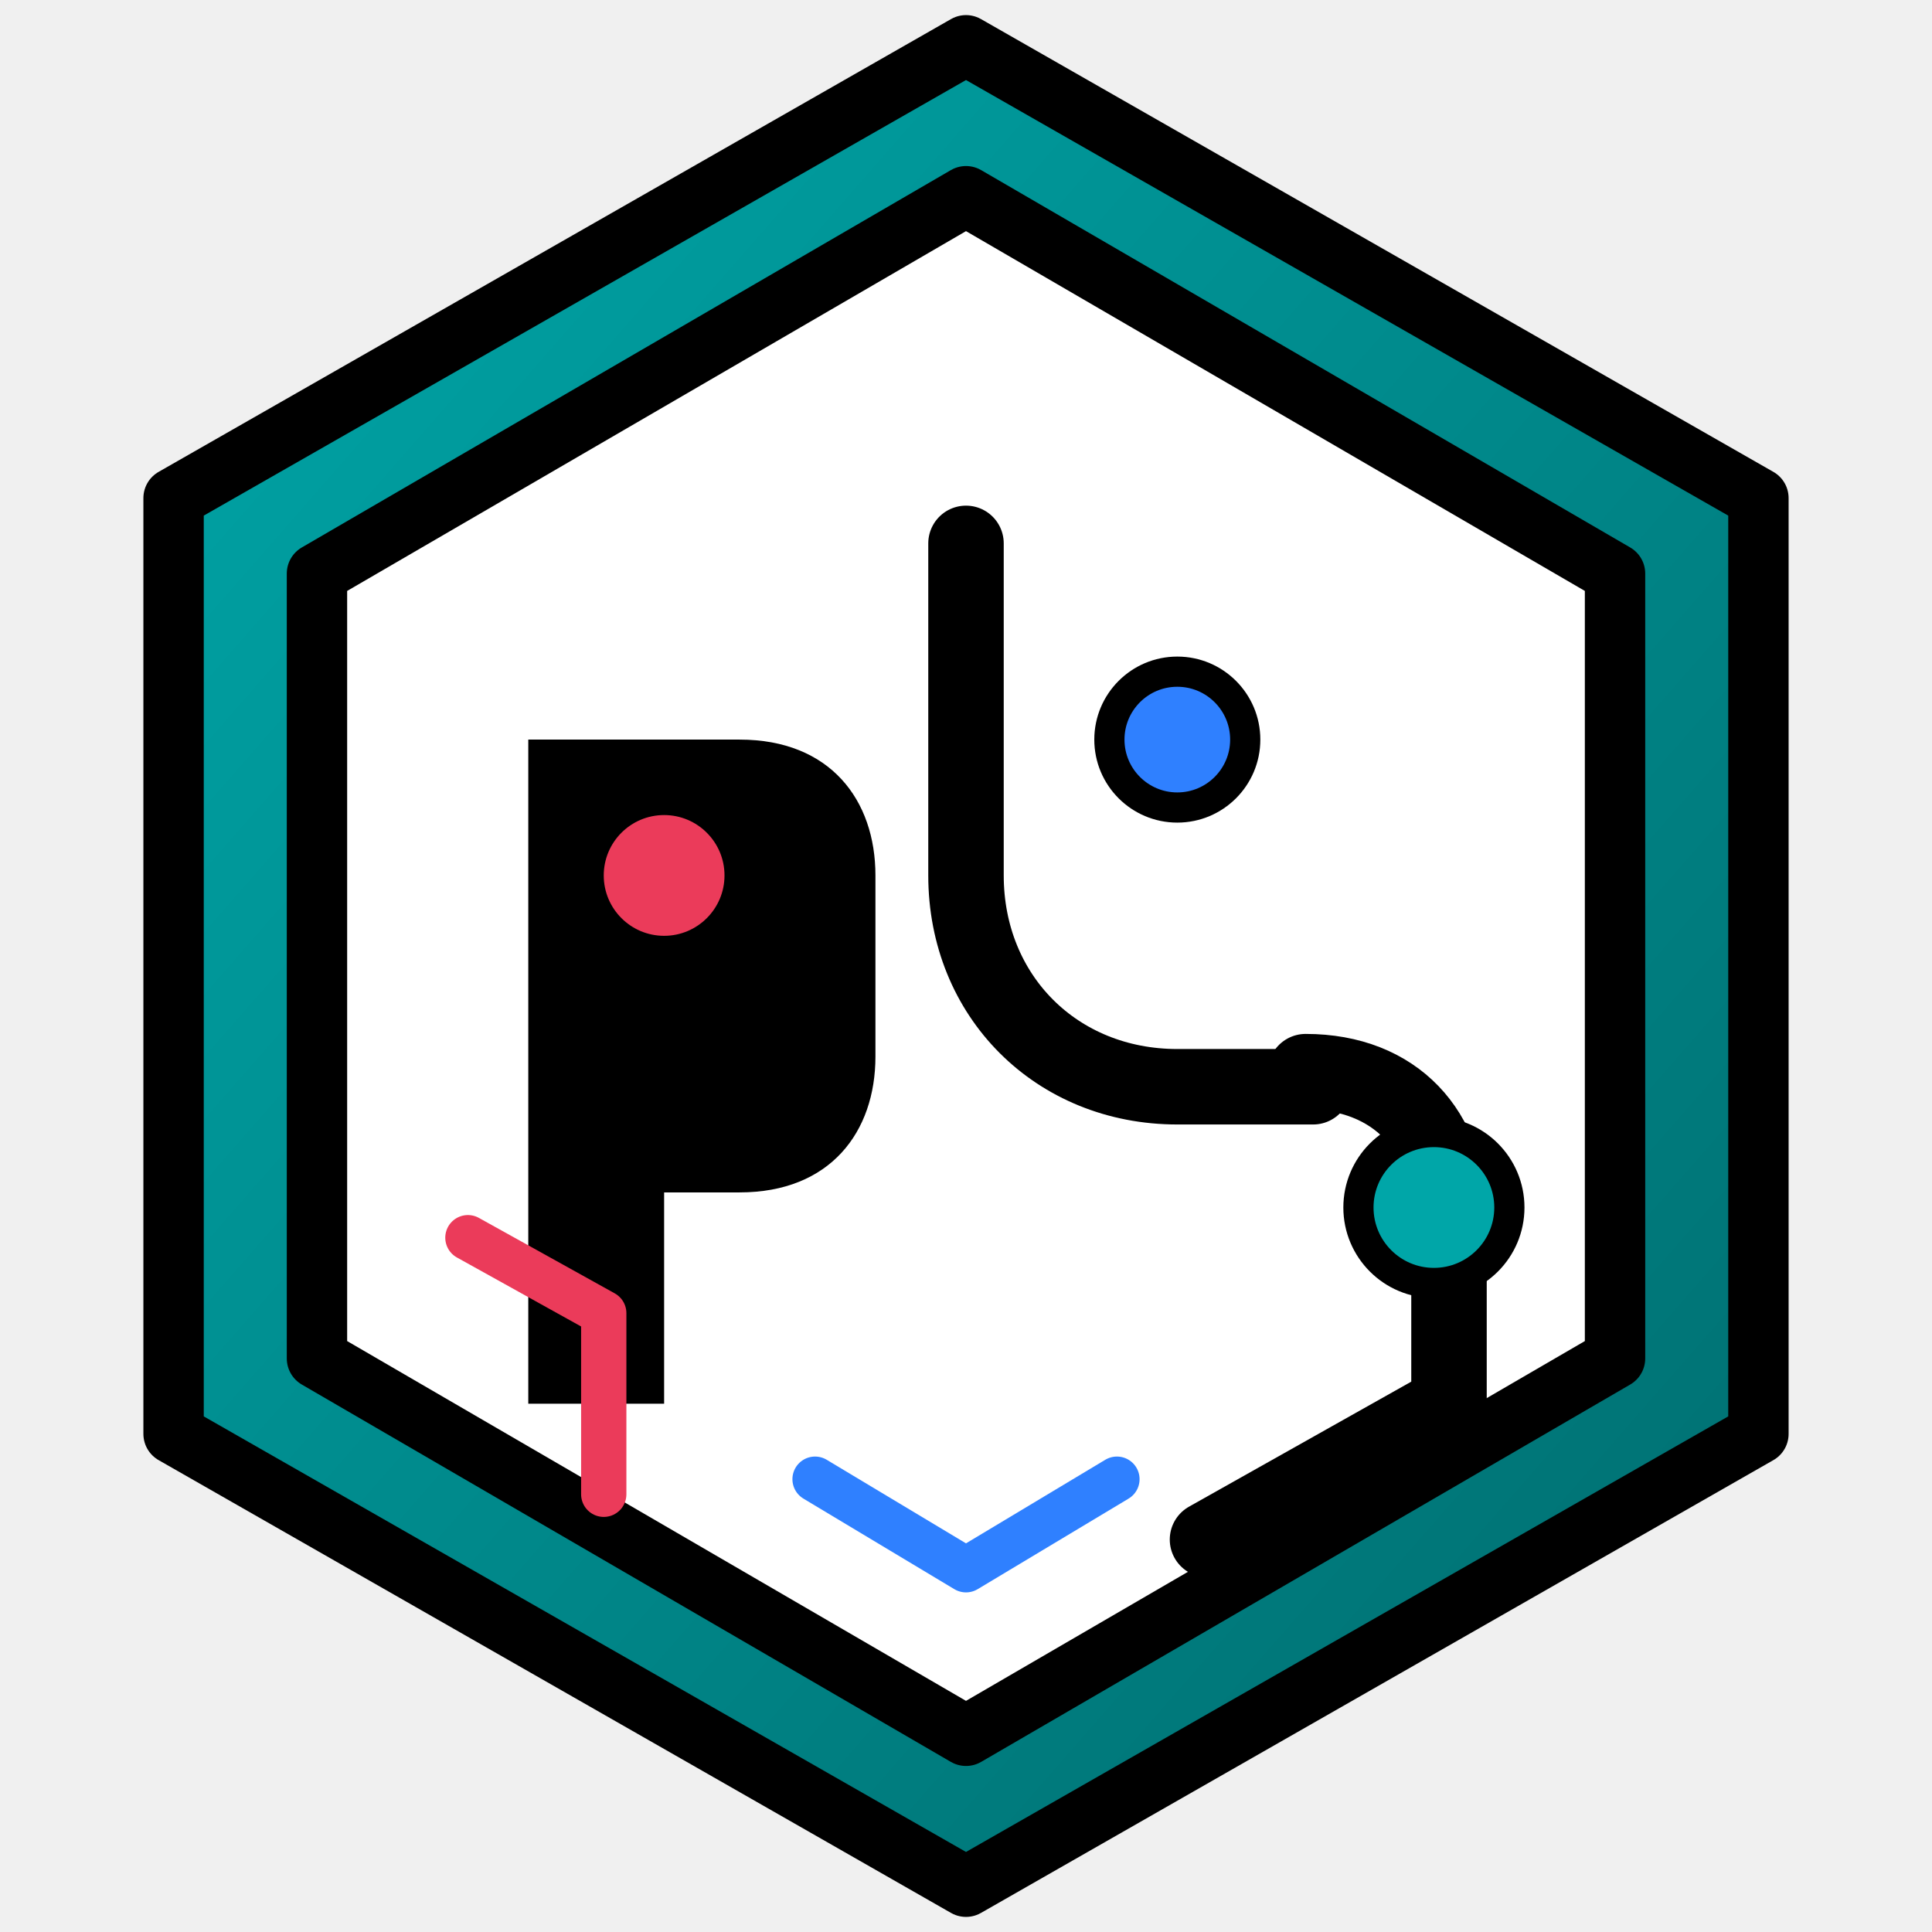
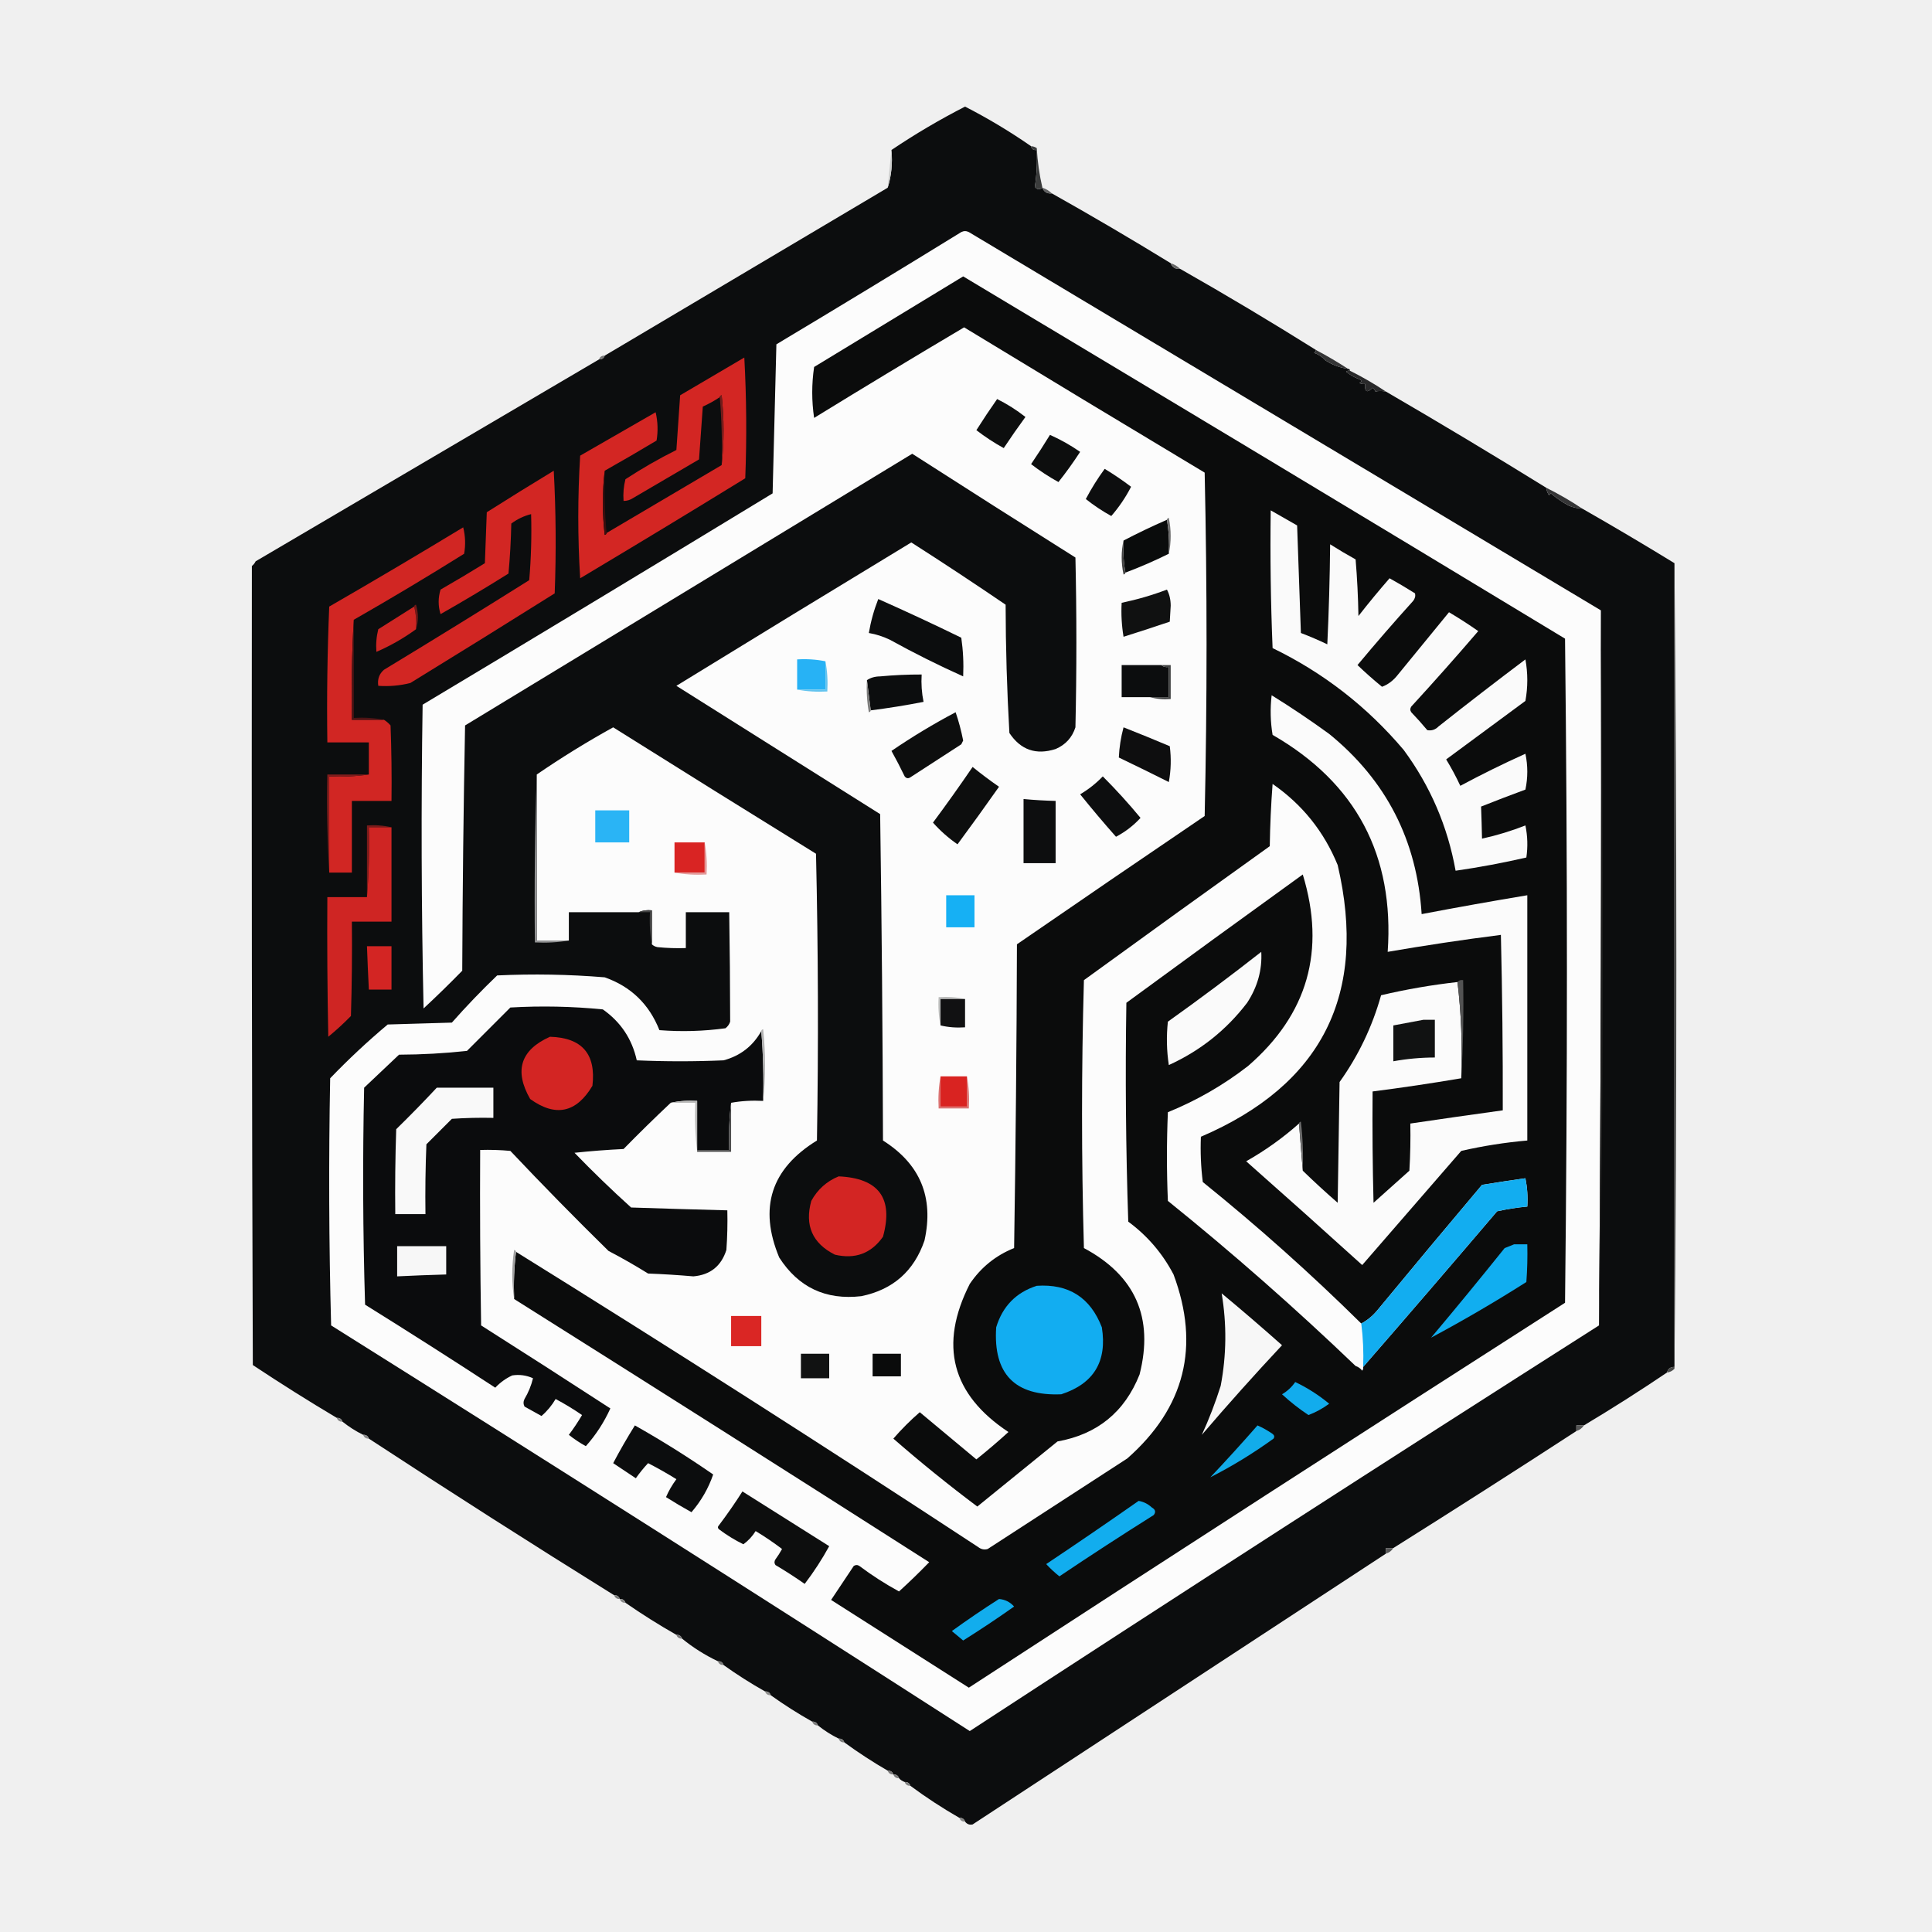
- <svg xmlns="http://www.w3.org/2000/svg" viewBox="0 0 256 256" role="img" aria-labelledby="title desc">
-   <defs>
-     <linearGradient id="bg" x1="0%" x2="100%" y1="0%" y2="100%">
-       <stop offset="0%" stop-color="#00a6a8" />
-       <stop offset="100%" stop-color="#006c6e" />
-     </linearGradient>
-   </defs>
-   <polygon points="128 6 233 66 233 190 128 250 23 190 23 66" fill="url(#bg)" stroke="#000" stroke-width="8" stroke-linejoin="round" />
-   <polygon points="128 26 214 76 214 180 128 230 42 180 42 76" fill="#fff" stroke="#000" stroke-width="8" stroke-linejoin="round" />
-   <path d="M70 98h28c12 0 18 8 18 18v24c0 10-6 18-18 18H88v28H70z" fill="#000" />
-   <circle cx="88" cy="116" r="10" fill="#eb3b5a" stroke="#000" stroke-width="4" />
-   <path d="M128 72v44c0 16 12 28 28 28h18" fill="none" stroke="#000" stroke-width="10" stroke-linecap="round" stroke-linejoin="round" />
-   <circle cx="156" cy="98" r="9" fill="#2f80ff" stroke="#000" stroke-width="4" />
-   <path d="M173 142c12 0 19 8 19 19v25l-32 18" fill="none" stroke="#000" stroke-width="10" stroke-linecap="round" stroke-linejoin="round" />
-   <circle cx="190" cy="160" r="10" fill="#00a6a8" stroke="#000" stroke-width="4" />
-   <path d="M62 164l18 10v24" fill="none" stroke="#eb3b5a" stroke-width="6" stroke-linecap="round" stroke-linejoin="round" />
-   <path d="M108 196l20 12 20-12" fill="none" stroke="#2f80ff" stroke-width="6" stroke-linecap="round" stroke-linejoin="round" />
+ <svg xmlns="http://www.w3.org/2000/svg" version="1.1" width="1024px" height="1024px" style="shape-rendering:geometricPrecision; text-rendering:geometricPrecision; image-rendering:optimizeQuality; fill-rule:evenodd; clip-rule:evenodd">
+   <g>
+     <path style="opacity:1" fill="#0c0d0e" d="M 546.5,77.5 C 546.821,79.048 547.821,79.715 549.5,79.5C 549.811,86.09 549.478,92.59 548.5,99C 549.564,100.511 550.897,100.677 552.5,99.5C 553.344,101.759 555.011,102.759 557.5,102.5C 578.765,114.443 599.765,126.776 620.5,139.5C 621.344,141.759 623.011,142.759 625.5,142.5C 649.867,156.345 673.867,170.678 697.5,185.5C 697.389,186.117 697.056,186.617 696.5,187C 698.844,187.837 700.844,189.171 702.5,191C 706.185,193.394 710.185,194.894 714.5,195.5C 715.167,195.5 715.5,195.833 715.5,196.5C 714.761,196.369 714.094,196.536 713.5,197C 715.596,198.766 717.929,200.099 720.5,201C 721.833,201.667 721.833,202.333 720.5,203C 721.448,203.483 722.448,203.649 723.5,203.5C 723.279,207.795 724.612,208.462 727.5,205.5C 728.192,206.025 728.692,206.692 729,207.5C 730.626,207.146 732.459,207.146 734.5,207.5C 763.118,224.137 791.451,241.137 819.5,258.5C 819.709,259.922 820.209,261.255 821,262.5C 821.333,262.167 821.667,261.833 822,261.5C 824.95,264.031 828.117,266.198 831.5,268C 833.74,268.977 836.073,269.477 838.5,269.5C 854.998,278.915 871.332,288.581 887.5,298.5C 887.5,440.5 887.5,582.5 887.5,724.5C 885.381,724.468 884.048,725.468 883.5,727.5C 869.106,737.221 854.439,746.554 839.5,755.5C 838.167,755.5 836.833,755.5 835.5,755.5C 835.5,756.5 835.5,757.5 835.5,758.5C 803.308,779.427 770.975,800.094 738.5,820.5C 737.167,820.5 735.833,820.5 734.5,820.5C 734.5,821.5 734.5,822.5 734.5,823.5C 661.528,871.323 588.528,919.156 515.5,967C 513.86,967.348 512.527,966.848 511.5,965.5C 511.027,964.094 510.027,963.427 508.5,963.5C 499.483,958.328 490.817,952.661 482.5,946.5C 482.027,945.094 481.027,944.427 479.5,944.5C 478.29,944.068 477.29,943.401 476.5,942.5C 476.027,941.094 475.027,940.427 473.5,940.5C 473.027,939.094 472.027,938.427 470.5,938.5C 462.558,933.886 454.892,928.886 447.5,923.5C 447.027,922.094 446.027,921.427 444.5,921.5C 440.561,919.554 436.894,917.221 433.5,914.5C 433.027,913.094 432.027,912.427 430.5,912.5C 422.894,908.221 415.561,903.554 408.5,898.5C 408.027,897.094 407.027,896.427 405.5,896.5C 397.894,892.221 390.561,887.554 383.5,882.5C 383.027,881.094 382.027,880.427 380.5,880.5C 373.652,877.247 367.319,873.247 361.5,868.5C 361.027,867.094 360.027,866.427 358.5,866.5C 349.228,861.221 340.228,855.554 331.5,849.5C 331.027,848.094 330.027,847.427 328.5,847.5C 328.027,846.094 327.027,845.427 325.5,845.5C 281.82,818.329 238.486,790.663 195.5,762.5C 195.027,761.094 194.027,760.427 192.5,760.5C 188.561,758.554 184.894,756.221 181.5,753.5C 181.027,752.094 180.027,751.427 178.5,751.5C 163.47,742.563 148.637,733.23 134,723.5C 133.504,582.126 133.337,440.96 133.5,300C 134.381,299.292 135.047,298.458 135.5,297.5C 196.167,261.833 256.833,226.167 317.5,190.5C 319.027,190.573 320.027,189.906 320.5,188.5C 370.464,158.848 420.464,129.181 470.5,99.5C 472.459,93.25 473.126,86.584 472.5,79.5C 484.98,71.088 497.98,63.421 511.5,56.5C 523.689,62.756 535.356,69.756 546.5,77.5 Z" />
+   </g>
+   <g>
+     <path style="opacity:1" fill="#cbcccb" d="M 472.5,79.5 C 473.126,86.584 472.459,93.25 470.5,99.5C 471.132,92.733 471.799,86.067 472.5,79.5 Z" />
+   </g>
+   <g>
+     <path style="opacity:1" fill="#3b3c3c" d="M 546.5,77.5 C 547.583,77.539 548.583,77.873 549.5,78.5C 549.918,85.747 550.918,92.747 552.5,99.5C 550.897,100.677 549.564,100.511 548.5,99C 549.478,92.59 549.811,86.09 549.5,79.5C 547.821,79.715 546.821,79.048 546.5,77.5 Z" />
+   </g>
+   <g>
+     <path style="opacity:1" fill="#606061" d="M 552.5,99.5 C 554.434,100.11 556.101,101.11 557.5,102.5C 555.011,102.759 553.344,101.759 552.5,99.5 Z" />
+   </g>
+   <g>
+     <path style="opacity:1" fill="#fcfcfc" d="M 848.5,323.5 C 848.831,449.903 848.498,576.237 847.5,702.5C 735.937,773.533 624.77,845.2 514,917.5C 401.568,845.241 288.734,773.574 175.5,702.5C 174.333,658.837 174.167,615.17 175,571.5C 184.69,561.42 194.857,551.92 205.5,543C 216.833,542.667 228.167,542.333 239.5,542C 247.136,533.363 255.136,525.03 263.5,517C 282.531,516.11 301.531,516.443 320.5,518C 334.384,522.883 344.051,532.217 349.5,546C 361.225,546.912 372.892,546.579 384.5,545C 385.701,544.097 386.535,542.931 387,541.5C 386.971,522.172 386.804,502.839 386.5,483.5C 378.833,483.5 371.167,483.5 363.5,483.5C 363.5,489.833 363.5,496.167 363.5,502.5C 358.489,502.666 353.489,502.499 348.5,502C 347.263,501.768 346.263,501.268 345.5,500.5C 345.5,494.5 345.5,488.5 345.5,482.5C 342.941,482.198 340.607,482.532 338.5,483.5C 326.167,483.5 313.833,483.5 301.5,483.5C 301.5,488.5 301.5,493.5 301.5,498.5C 295.833,498.5 290.167,498.5 284.5,498.5C 284.5,469.167 284.5,439.833 284.5,410.5C 297.534,401.559 311.034,393.225 325,385.5C 360.733,407.952 396.566,430.285 432.5,452.5C 433.667,503.163 433.833,553.83 433,604.5C 408.687,619.441 402.02,640.108 413,666.5C 423.174,682.336 437.674,689.169 456.5,687C 473.278,683.557 484.444,673.723 490,657.5C 495.058,634.623 487.724,616.957 468,604.5C 467.833,546.83 467.333,489.164 466.5,431.5C 430.5,408.833 394.5,386.167 358.5,363.5C 399.933,338.035 441.433,312.701 483,287.5C 499.821,298.246 516.488,309.246 533,320.5C 533.042,343.217 533.709,365.883 535,388.5C 540.976,397.493 549.143,400.326 559.5,397C 564.757,394.744 568.257,390.91 570,385.5C 570.667,355.5 570.667,325.5 570,295.5C 541.082,277.292 512.249,258.958 483.5,240.5C 404.5,288.5 325.5,336.5 246.5,384.5C 245.667,427.829 245.167,471.163 245,514.5C 238.319,521.348 231.486,528.015 224.5,534.5C 223.333,480.836 223.167,427.17 224,373.5C 285.965,336.365 347.798,299.032 409.5,261.5C 410.167,235.167 410.833,208.833 411.5,182.5C 444.298,162.865 476.965,143.032 509.5,123C 510.833,122.333 512.167,122.333 513.5,123C 625.194,189.845 736.861,256.678 848.5,323.5 Z" />
+   </g>
+   <g>
+     <path style="opacity:1" fill="#676767" d="M 620.5,139.5 C 622.434,140.11 624.101,141.11 625.5,142.5C 623.011,142.759 621.344,141.759 620.5,139.5 Z" />
+   </g>
+   <g>
+     <path style="opacity:1" fill="#767676" d="M 320.5,188.5 C 320.027,189.906 319.027,190.573 317.5,190.5C 317.973,189.094 318.973,188.427 320.5,188.5 Z" />
+   </g>
+   <g>
+     <path style="opacity:1" fill="#353536" d="M 697.5,185.5 C 703.339,188.585 709.006,191.918 714.5,195.5C 710.185,194.894 706.185,193.394 702.5,191C 700.844,189.171 698.844,187.837 696.5,187C 697.056,186.617 697.389,186.117 697.5,185.5 Z" />
+   </g>
+   <g>
+     <path style="opacity:1" fill="#29292a" d="M 715.5,196.5 C 722.097,199.775 728.43,203.442 734.5,207.5C 732.459,207.146 730.626,207.146 729,207.5C 728.692,206.692 728.192,206.025 727.5,205.5C 724.612,208.462 723.279,207.795 723.5,203.5C 722.448,203.649 721.448,203.483 720.5,203C 721.833,202.333 721.833,201.667 720.5,201C 717.929,200.099 715.596,198.766 713.5,197C 714.094,196.536 714.761,196.369 715.5,196.5 Z" />
+   </g>
+   <g>
+     <path style="opacity:1" fill="#0d0e0e" d="M 528.5,211.5 C 533.81,214.156 538.81,217.323 543.5,221C 539.543,226.413 535.71,231.913 532,237.5C 526.91,234.706 522.077,231.54 517.5,228C 521.053,222.385 524.72,216.885 528.5,211.5 Z" />
+   </g>
+   <g>
+     <path style="opacity:1" fill="#0b0c0c" d="M 272.5,688.5 C 272.174,679.983 272.507,671.65 273.5,663.5C 355.819,714.654 437.486,766.82 518.5,820C 520.044,821.187 521.711,821.52 523.5,821C 548.167,805 572.833,789 597.5,773C 628.019,746.091 636.186,713.591 622,675.5C 616.158,664.324 608.158,654.991 598,647.5C 596.712,608.84 596.378,570.173 597,531.5C 628.078,508.711 659.245,486.044 690.5,463.5C 702.785,503.792 693.118,537.626 661.5,565C 648.527,575.075 634.36,583.242 619,589.5C 618.333,605.167 618.333,620.833 619,636.5C 653.353,664.178 686.52,693.345 718.5,724C 719.931,724.465 721.097,725.299 722,726.5C 722.464,725.906 722.631,725.239 722.5,724.5C 746.267,697.165 769.934,669.665 793.5,642C 798.787,640.839 804.121,640.006 809.5,639.5C 809.827,634.456 809.494,629.456 808.5,624.5C 800.839,625.583 793.172,626.75 785.5,628C 766.881,650.074 748.381,672.241 730,694.5C 727.564,697.447 724.731,699.78 721.5,701.5C 694.737,675.067 666.737,650.067 637.5,626.5C 636.502,618.528 636.169,610.528 636.5,602.5C 700.785,574.93 724.952,526.93 709,458.5C 701.743,440.745 690.243,426.411 674.5,415.5C 673.668,426.485 673.168,437.485 673,448.5C 640.078,472.044 607.245,495.711 574.5,519.5C 573.167,566.833 573.167,614.167 574.5,661.5C 601.792,676.089 611.626,698.422 604,728.5C 596.103,748.395 581.603,760.228 560.5,764C 546.333,775.5 532.167,787 518,798.5C 502.708,787.038 487.874,775.038 473.5,762.5C 477.833,757.5 482.5,752.833 487.5,748.5C 497.5,756.833 507.5,765.167 517.5,773.5C 523.314,768.854 528.98,764.021 534.5,759C 504.372,739.055 497.539,712.889 514,680.5C 519.903,671.763 527.736,665.429 537.5,661.5C 538.333,607.836 538.833,554.17 539,500.5C 572.08,477.71 605.247,455.043 638.5,432.5C 639.833,371.833 639.833,311.167 638.5,250.5C 595.901,224.952 553.401,199.286 511,173.5C 484.379,189.285 457.879,205.285 431.5,221.5C 430.167,212.5 430.167,203.5 431.5,194.5C 457.833,178.5 484.167,162.5 510.5,146.5C 616.999,210.249 723.333,274.249 829.5,338.5C 830.833,455.833 830.833,573.167 829.5,690.5C 723.898,758.106 618.564,826.106 513.5,894.5C 489.167,879 464.833,863.5 440.5,848C 444.5,842 448.5,836 452.5,830C 453.5,829.333 454.5,829.333 455.5,830C 462.16,834.999 469.16,839.499 476.5,843.5C 481.985,838.515 487.319,833.348 492.5,828C 419.271,781.226 345.938,734.726 272.5,688.5 Z" />
+   </g>
+   <g>
+     <path style="opacity:1" fill="#0d0e0e" d="M 556.5,230.5 C 562.059,232.95 567.393,235.95 572.5,239.5C 568.902,245.04 565.069,250.374 561,255.5C 555.927,252.712 551.094,249.546 546.5,246C 549.969,240.89 553.302,235.723 556.5,230.5 Z" />
+   </g>
+   <g>
+     <path style="opacity:1" fill="#0d0e0f" d="M 585.5,248.5 C 590.341,251.42 595.007,254.586 599.5,258C 596.614,263.612 593.114,268.779 589,273.5C 584.222,270.865 579.722,267.865 575.5,264.5C 578.464,258.883 581.798,253.55 585.5,248.5 Z" />
+   </g>
+   <g>
+     <path style="opacity:1" fill="#d22623" d="M 293.5,249.5 C 294.663,270.996 294.829,292.663 294,314.5C 268.584,330.459 243.084,346.292 217.5,362C 211.956,363.404 206.29,363.904 200.5,363.5C 199.963,360.028 200.963,357.195 203.5,355C 229.299,339.365 254.966,323.532 280.5,307.5C 281.499,295.852 281.832,284.186 281.5,272.5C 277.699,273.45 274.199,275.117 271,277.5C 270.819,286.411 270.319,295.245 269.5,304C 257.665,311.418 245.665,318.585 233.5,325.5C 232.167,321.167 232.167,316.833 233.5,312.5C 241.416,307.959 249.249,303.293 257,298.5C 257.333,289.5 257.667,280.5 258,271.5C 269.814,264.016 281.647,256.683 293.5,249.5 Z" />
+   </g>
+   <g>
+     <path style="opacity:1" fill="#d32623" d="M 320.5,249.5 C 319.176,260.674 319.176,272.007 320.5,283.5C 321.107,283.376 321.44,283.043 321.5,282.5C 341.833,270.5 362.167,258.5 382.5,246.5C 383.825,234.327 383.825,221.994 382.5,209.5C 381.893,209.624 381.56,209.957 381.5,210.5C 378.688,212.408 375.688,214.075 372.5,215.5C 371.833,224.833 371.167,234.167 370.5,243.5C 358.833,250.333 347.167,257.167 335.5,264C 333.975,265.009 332.308,265.509 330.5,265.5C 330.207,261.563 330.54,257.73 331.5,254C 340.174,248.328 349.174,243.161 358.5,238.5C 359.167,228.833 359.833,219.167 360.5,209.5C 371.833,202.833 383.167,196.167 394.5,189.5C 395.666,210.826 395.833,232.159 395,253.5C 365.965,271.365 336.798,289.032 307.5,306.5C 306.167,284.833 306.167,263.167 307.5,241.5C 320.833,233.833 334.167,226.167 347.5,218.5C 348.662,223.467 348.829,228.467 348,233.5C 338.888,238.971 329.721,244.305 320.5,249.5 Z" />
+   </g>
+   <g>
+     <path style="opacity:1" fill="#390e0e" d="M 320.5,249.5 C 320.172,260.679 320.505,271.679 321.5,282.5C 321.44,283.043 321.107,283.376 320.5,283.5C 319.176,272.007 319.176,260.674 320.5,249.5 Z" />
+   </g>
+   <g>
+     <path style="opacity:1" fill="#741c1a" d="M 381.5,210.5 C 381.56,209.957 381.893,209.624 382.5,209.5C 383.825,221.994 383.825,234.327 382.5,246.5C 382.828,234.322 382.495,222.322 381.5,210.5 Z" />
+   </g>
+   <g>
+     <path style="opacity:1" fill="#353536" d="M 819.5,258.5 C 826.097,261.775 832.43,265.442 838.5,269.5C 836.073,269.477 833.74,268.977 831.5,268C 828.117,266.198 824.95,264.031 822,261.5C 821.667,261.833 821.333,262.167 821,262.5C 820.209,261.255 819.709,259.922 819.5,258.5 Z" />
+   </g>
+   <g>
+     <path style="opacity:1" fill="#fafafa" d="M 673.5,270.5 C 678.139,273.155 682.806,275.821 687.5,278.5C 688.167,297.5 688.833,316.5 689.5,335.5C 694.249,337.305 698.915,339.305 703.5,341.5C 704.333,323.843 704.833,306.176 705,288.5C 709.418,291.293 713.918,293.959 718.5,296.5C 719.332,306.483 719.832,316.483 720,326.5C 725.341,319.663 730.841,312.996 736.5,306.5C 741.082,309.041 745.582,311.707 750,314.5C 750.315,315.908 749.982,317.241 749,318.5C 738.931,329.646 729.097,340.98 719.5,352.5C 723.659,356.49 727.993,360.324 732.5,364C 735.745,362.804 738.579,360.637 741,357.5C 750,346.5 759,335.5 768,324.5C 773.301,327.636 778.468,330.97 783.5,334.5C 771.902,348.021 760.068,361.355 748,374.5C 747.333,375.5 747.333,376.5 748,377.5C 750.951,380.572 753.784,383.739 756.5,387C 758.788,387.418 760.788,386.751 762.5,385C 777.691,372.975 793.024,361.142 808.5,349.5C 809.833,356.833 809.833,364.167 808.5,371.5C 794.5,381.833 780.5,392.167 766.5,402.5C 769.269,407.039 771.769,411.706 774,416.5C 785.3,410.433 796.8,404.767 808.5,399.5C 809.833,405.833 809.833,412.167 808.5,418.5C 800.611,421.407 792.777,424.407 785,427.5C 785.218,433.132 785.384,438.799 785.5,444.5C 793.339,442.776 801.006,440.443 808.5,437.5C 809.663,443.137 809.83,448.804 809,454.5C 796.622,457.344 784.122,459.678 771.5,461.5C 767.278,437.987 758.111,416.653 744,397.5C 724.619,374.567 701.452,356.567 674.5,343.5C 673.5,319.176 673.167,294.842 673.5,270.5 Z" />
+   </g>
+   <g>
+     <path style="opacity:1" fill="#0a0c0c" d="M 618.5,275.5 C 619.49,281.31 619.823,287.31 619.5,293.5C 612.003,297.221 604.337,300.555 596.5,303.5C 595.511,298.025 595.178,292.358 595.5,286.5C 602.976,282.597 610.642,278.93 618.5,275.5 Z" />
+   </g>
+   <g>
+     <path style="opacity:1" fill="#6f6f6f" d="M 618.5,275.5 C 618.56,274.957 618.893,274.624 619.5,274.5C 620.817,280.988 620.817,287.322 619.5,293.5C 619.823,287.31 619.49,281.31 618.5,275.5 Z" />
+   </g>
+   <g>
+     <path style="opacity:1" fill="#434343" d="M 595.5,286.5 C 595.178,292.358 595.511,298.025 596.5,303.5C 596.44,304.043 596.107,304.376 595.5,304.5C 594.183,298.346 594.183,292.346 595.5,286.5 Z" />
+   </g>
+   <g>
+     <path style="opacity:1" fill="#f5f6f4" d="M 135.5,297.5 C 134.833,296.167 134.833,296.167 135.5,297.5 Z" />
+   </g>
+   <g>
+     <path style="opacity:1" fill="#101111" d="M 618.5,312.5 C 619.814,314.915 620.481,317.748 620.5,321C 620.333,323.833 620.167,326.667 620,329.5C 611.875,332.264 603.709,334.93 595.5,337.5C 594.504,331.537 594.171,325.537 594.5,319.5C 602.773,317.769 610.773,315.435 618.5,312.5 Z" />
+   </g>
+   <g>
+     <path style="opacity:1" fill="#0c0d0e" d="M 465.5,317.5 C 480.261,324.046 494.927,330.879 509.5,338C 510.479,344.744 510.812,351.578 510.5,358.5C 497.285,352.559 484.285,346.059 471.5,339C 467.979,337.326 464.313,336.16 460.5,335.5C 461.545,329.319 463.212,323.319 465.5,317.5 Z" />
+   </g>
+   <g>
+     <path style="opacity:1" fill="#701918" d="M 219.5,321.5 C 219.56,320.957 219.893,320.624 220.5,320.5C 221.811,324.984 221.811,329.317 220.5,333.5C 220.817,329.298 220.483,325.298 219.5,321.5 Z" />
+   </g>
+   <g>
+     <path style="opacity:1" fill="#cf2623" d="M 219.5,321.5 C 220.483,325.298 220.817,329.298 220.5,333.5C 213.953,338.274 206.953,342.274 199.5,345.5C 199.176,341.445 199.509,337.445 200.5,333.5C 206.851,329.473 213.184,325.473 219.5,321.5 Z" />
+   </g>
+   <g>
+     <path style="opacity:1" fill="#d12623" d="M 187.5,328.5 C 186.503,345.992 186.17,363.659 186.5,381.5C 192.167,381.5 197.833,381.5 203.5,381.5C 204.794,382.29 205.961,383.29 207,384.5C 207.5,397.829 207.667,411.163 207.5,424.5C 200.5,424.5 193.5,424.5 186.5,424.5C 186.5,437.167 186.5,449.833 186.5,462.5C 182.5,462.5 178.5,462.5 174.5,462.5C 174.5,445.5 174.5,428.5 174.5,411.5C 181.687,411.825 188.687,411.491 195.5,410.5C 195.5,404.833 195.5,399.167 195.5,393.5C 188.167,393.5 180.833,393.5 173.5,393.5C 173.167,369.491 173.5,345.491 174.5,321.5C 198.332,307.752 221.998,293.752 245.5,279.5C 246.662,284.131 246.828,288.798 246,293.5C 226.721,305.555 207.221,317.222 187.5,328.5 Z" />
+   </g>
+   <g>
+     <path style="opacity:1" fill="#27b2f5" d="M 437.5,350.5 C 437.5,355.5 437.5,360.5 437.5,365.5C 432.5,365.5 427.5,365.5 422.5,365.5C 422.5,360.167 422.5,354.833 422.5,349.5C 427.695,349.179 432.695,349.513 437.5,350.5 Z" />
+   </g>
+   <g>
+     <path style="opacity:1" fill="#0c0d0e" d="M 615.5,352.5 C 616.568,353.434 617.901,353.768 619.5,353.5C 619.5,358.833 619.5,364.167 619.5,369.5C 616.167,369.5 612.833,369.5 609.5,369.5C 604.5,369.5 599.5,369.5 594.5,369.5C 594.5,363.833 594.5,358.167 594.5,352.5C 601.5,352.5 608.5,352.5 615.5,352.5 Z" />
+   </g>
+   <g>
+     <path style="opacity:1" fill="#424343" d="M 615.5,352.5 C 617.167,352.5 618.833,352.5 620.5,352.5C 620.5,358.5 620.5,364.5 620.5,370.5C 616.629,370.815 612.962,370.482 609.5,369.5C 612.833,369.5 616.167,369.5 619.5,369.5C 619.5,364.167 619.5,358.833 619.5,353.5C 617.901,353.768 616.568,353.434 615.5,352.5 Z" />
+   </g>
+   <g>
+     <path style="opacity:1" fill="#0c0d0e" d="M 461.5,376.5 C 460.833,371.167 460.167,365.833 459.5,360.5C 461.397,359.195 463.731,358.529 466.5,358.5C 473.819,357.812 481.152,357.479 488.5,357.5C 488.197,362.43 488.531,367.263 489.5,372C 480.221,373.827 470.888,375.327 461.5,376.5 Z" />
+   </g>
+   <g>
+     <path style="opacity:1" fill="#7d7d7c" d="M 459.5,360.5 C 460.167,365.833 460.833,371.167 461.5,376.5C 461.44,377.043 461.107,377.376 460.5,377.5C 459.505,371.872 459.171,366.206 459.5,360.5 Z" />
+   </g>
+   <g>
+     <path style="opacity:1" fill="#64c4ef" d="M 437.5,350.5 C 438.488,355.64 438.821,360.974 438.5,366.5C 432.974,366.821 427.64,366.488 422.5,365.5C 427.5,365.5 432.5,365.5 437.5,365.5C 437.5,360.5 437.5,355.5 437.5,350.5 Z" />
+   </g>
+   <g>
+     <path style="opacity:1" fill="#fbfbfb" d="M 688.5,595.5 C 689.167,603.833 689.833,612.167 690.5,620.5C 696.471,626.301 702.637,631.967 709,637.5C 709.333,616.167 709.667,594.833 710,573.5C 720.001,559.496 727.334,544.163 732,527.5C 745.332,524.361 758.832,522.028 772.5,520.5C 774.486,537.134 775.152,554.134 774.5,571.5C 758.894,574.156 743.227,576.49 727.5,578.5C 727.333,598.169 727.5,617.836 728,637.5C 734.333,631.833 740.667,626.167 747,620.5C 747.5,612.173 747.666,603.84 747.5,595.5C 763.823,593.085 780.157,590.751 796.5,588.5C 796.575,557.494 796.241,526.494 795.5,495.5C 775.419,498.069 755.419,501.069 735.5,504.5C 739.079,453.318 718.746,414.985 674.5,389.5C 673.336,382.524 673.169,375.524 674,368.5C 684.425,374.962 694.592,381.795 704.5,389C 734.701,413.566 751.035,445.399 753.5,484.5C 772.128,480.951 790.794,477.618 809.5,474.5C 809.5,517.833 809.5,561.167 809.5,604.5C 797.716,605.528 786.049,607.362 774.5,610C 756.929,630.229 739.429,650.395 722,670.5C 701.613,652.054 681.113,633.72 660.5,615.5C 670.605,609.793 679.938,603.126 688.5,595.5 Z" />
+   </g>
+   <g>
+     <path style="opacity:1" fill="#501415" d="M 187.5,328.5 C 187.5,345.833 187.5,363.167 187.5,380.5C 193.026,380.179 198.36,380.512 203.5,381.5C 197.833,381.5 192.167,381.5 186.5,381.5C 186.17,363.659 186.503,345.992 187.5,328.5 Z" />
+   </g>
+   <g>
+     <path style="opacity:1" fill="#0d0e0e" d="M 506.5,377.5 C 508.143,382.283 509.476,387.283 510.5,392.5C 510.167,393.167 509.833,393.833 509.5,394.5C 500.5,400.333 491.5,406.167 482.5,412C 481.365,412.749 480.365,412.583 479.5,411.5C 477.294,406.921 474.961,402.421 472.5,398C 483.479,390.508 494.813,383.675 506.5,377.5 Z" />
+   </g>
+   <g>
+     <path style="opacity:1" fill="#0e0e0f" d="M 595.5,385.5 C 603.695,388.732 611.862,392.066 620,395.5C 620.831,401.859 620.664,408.193 619.5,414.5C 610.658,410.06 601.824,405.727 593,401.5C 593.249,396.086 594.082,390.753 595.5,385.5 Z" />
+   </g>
+   <g>
+     <path style="opacity:1" fill="#0d0e0e" d="M 515.5,406.5 C 519.988,410.144 524.655,413.644 529.5,417C 522.289,427.255 514.956,437.422 507.5,447.5C 502.658,444.153 498.325,440.32 494.5,436C 501.704,426.298 508.704,416.465 515.5,406.5 Z" />
+   </g>
+   <g>
+     <path style="opacity:1" fill="#949495" d="M 284.5,410.5 C 284.5,439.833 284.5,469.167 284.5,498.5C 290.167,498.5 295.833,498.5 301.5,498.5C 295.69,499.49 289.69,499.823 283.5,499.5C 283.169,469.662 283.502,439.995 284.5,410.5 Z" />
+   </g>
+   <g>
+     <path style="opacity:1" fill="#0d0e0f" d="M 542.5,423.5 C 548.152,424.032 553.819,424.365 559.5,424.5C 559.5,435.5 559.5,446.5 559.5,457.5C 553.833,457.5 548.167,457.5 542.5,457.5C 542.5,446.167 542.5,434.833 542.5,423.5 Z" />
+   </g>
+   <g>
+     <path style="opacity:1" fill="#0d0e0f" d="M 584.5,411.5 C 591.485,418.488 598.152,425.822 604.5,433.5C 600.761,437.568 596.428,440.901 591.5,443.5C 585.008,436.172 578.675,428.672 572.5,421C 576.975,418.35 580.975,415.183 584.5,411.5 Z" />
+   </g>
+   <g>
+     <path style="opacity:1" fill="#811c1b" d="M 195.5,410.5 C 188.687,411.491 181.687,411.825 174.5,411.5C 174.5,428.5 174.5,445.5 174.5,462.5C 173.503,445.341 173.17,428.008 173.5,410.5C 180.833,410.5 188.167,410.5 195.5,410.5 Z" />
+   </g>
+   <g>
+     <path style="opacity:1" fill="#2ab4f5" d="M 315.5,429.5 C 321.5,429.5 327.5,429.5 333.5,429.5C 333.5,435.167 333.5,440.833 333.5,446.5C 327.5,446.5 321.5,446.5 315.5,446.5C 315.5,440.833 315.5,435.167 315.5,429.5 Z" />
+   </g>
+   <g>
+     <path style="opacity:1" fill="#d92423" d="M 373.5,446.5 C 373.5,451.833 373.5,457.167 373.5,462.5C 368.167,462.5 362.833,462.5 357.5,462.5C 357.5,457.167 357.5,451.833 357.5,446.5C 362.833,446.5 368.167,446.5 373.5,446.5 Z" />
+   </g>
+   <g>
+     <path style="opacity:1" fill="#7b1b1a" d="M 207.5,438.5 C 203.5,438.5 199.5,438.5 195.5,438.5C 195.829,451.011 195.495,463.345 194.5,475.5C 194.5,462.833 194.5,450.167 194.5,437.5C 199.032,437.182 203.366,437.515 207.5,438.5 Z" />
+   </g>
+   <g>
+     <path style="opacity:1" fill="#e39999" d="M 373.5,446.5 C 374.489,451.975 374.822,457.642 374.5,463.5C 368.642,463.822 362.975,463.489 357.5,462.5C 362.833,462.5 368.167,462.5 373.5,462.5C 373.5,457.167 373.5,451.833 373.5,446.5 Z" />
+   </g>
+   <g>
+     <path style="opacity:1" fill="#4a4b4a" d="M 887.5,298.5 C 888.833,440.667 888.833,583.001 887.5,725.5C 886.378,726.63 885.044,727.297 883.5,727.5C 884.048,725.468 885.381,724.468 887.5,724.5C 887.5,582.5 887.5,440.5 887.5,298.5 Z" />
+   </g>
+   <g>
+     <path style="opacity:1" fill="#1e1e1e" d="M 848.5,323.5 C 849.167,386.499 849.5,449.666 849.5,513C 849.5,576.504 848.833,639.67 847.5,702.5C 848.498,576.237 848.831,449.903 848.5,323.5 Z" />
+   </g>
+   <g>
+     <path style="opacity:1" fill="#16b0f4" d="M 501.5,474.5 C 506.5,474.5 511.5,474.5 516.5,474.5C 516.5,480.167 516.5,485.833 516.5,491.5C 511.5,491.5 506.5,491.5 501.5,491.5C 501.5,485.833 501.5,480.167 501.5,474.5 Z" />
+   </g>
+   <g>
+     <path style="opacity:1" fill="#cf2523" d="M 207.5,438.5 C 207.5,455.167 207.5,471.833 207.5,488.5C 200.5,488.5 193.5,488.5 186.5,488.5C 186.667,505.17 186.5,521.837 186,538.5C 182.19,542.4 178.19,546.066 174,549.5C 173.5,524.836 173.333,500.169 173.5,475.5C 180.5,475.5 187.5,475.5 194.5,475.5C 195.495,463.345 195.829,451.011 195.5,438.5C 199.5,438.5 203.5,438.5 207.5,438.5 Z" />
+   </g>
+   <g>
+     <path style="opacity:1" fill="#434343" d="M 338.5,483.5 C 340.607,482.532 342.941,482.198 345.5,482.5C 345.5,488.5 345.5,494.5 345.5,500.5C 344.511,495.025 344.178,489.358 344.5,483.5C 342.5,483.5 340.5,483.5 338.5,483.5 Z" />
+   </g>
+   <g>
+     <path style="opacity:1" fill="#fafafa" d="M 668.5,504.5 C 669.018,514.07 666.518,523.07 661,531.5C 649.966,545.944 636.132,556.944 619.5,564.5C 618.335,556.855 618.169,549.188 619,541.5C 635.836,529.511 652.336,517.178 668.5,504.5 Z" />
+   </g>
+   <g>
+     <path style="opacity:1" fill="#d32523" d="M 194.5,501.5 C 198.833,501.5 203.167,501.5 207.5,501.5C 207.5,509.167 207.5,516.833 207.5,524.5C 203.5,524.5 199.5,524.5 195.5,524.5C 195.111,516.836 194.778,509.17 194.5,501.5 Z" />
+   </g>
+   <g>
+     <path style="opacity:1" fill="#bbbcbb" d="M 511.5,529.5 C 507.167,529.5 502.833,529.5 498.5,529.5C 498.5,534.167 498.5,538.833 498.5,543.5C 497.513,538.695 497.179,533.695 497.5,528.5C 502.363,528.181 507.03,528.514 511.5,529.5 Z" />
+   </g>
+   <g>
+     <path style="opacity:1" fill="#111112" d="M 511.5,529.5 C 511.5,534.5 511.5,539.5 511.5,544.5C 506.968,544.818 502.634,544.485 498.5,543.5C 498.5,538.833 498.5,534.167 498.5,529.5C 502.833,529.5 507.167,529.5 511.5,529.5 Z" />
+   </g>
+   <g>
+     <path style="opacity:1" fill="#0b0c0d" d="M 403.5,546.5 C 404.495,558.655 404.829,570.989 404.5,583.5C 398.642,583.178 392.975,583.511 387.5,584.5C 386.507,592.65 386.174,600.983 386.5,609.5C 380.833,609.5 375.167,609.5 369.5,609.5C 369.5,600.833 369.5,592.167 369.5,583.5C 364.637,583.181 359.97,583.514 355.5,584.5C 347.008,592.492 338.675,600.658 330.5,609C 321.814,609.418 313.147,610.085 304.5,611C 314.196,621.03 324.196,630.697 334.5,640C 351.5,640.563 368.5,641.063 385.5,641.5C 385.666,648.508 385.5,655.508 385,662.5C 382.272,671.062 376.439,675.729 367.5,676.5C 359.515,675.801 351.515,675.301 343.5,675C 336.663,670.747 329.663,666.747 322.5,663C 304.832,645.665 287.498,627.998 270.5,610C 265.177,609.501 259.844,609.334 254.5,609.5C 254.333,640.502 254.5,671.502 255,702.5C 277.918,717.042 300.752,731.709 323.5,746.5C 320.149,753.886 315.816,760.552 310.5,766.5C 307.328,764.748 304.328,762.748 301.5,760.5C 304.029,757.136 306.363,753.636 308.5,750C 304,746.915 299.333,744.082 294.5,741.5C 292.451,744.968 289.951,747.968 287,750.5C 284.01,748.85 281.01,747.183 278,745.5C 277.333,744.167 277.333,742.833 278,741.5C 280.072,738.029 281.572,734.362 282.5,730.5C 278.989,728.915 275.322,728.415 271.5,729C 268.081,730.586 265.081,732.752 262.5,735.5C 239.669,720.584 216.669,705.917 193.5,691.5C 192.333,653.171 192.167,614.838 193,576.5C 199.167,570.667 205.333,564.833 211.5,559C 223.596,558.96 235.596,558.293 247.5,557C 255.167,549.333 262.833,541.667 270.5,534C 286.887,533.061 303.22,533.394 319.5,535C 329.003,541.675 335.003,550.675 337.5,562C 352.833,562.667 368.167,562.667 383.5,562C 392.378,559.615 399.044,554.448 403.5,546.5 Z" />
+   </g>
+   <g>
+     <path style="opacity:1" fill="#535353" d="M 772.5,520.5 C 773.209,519.596 774.209,519.263 775.5,519.5C 775.83,537.008 775.497,554.341 774.5,571.5C 775.152,554.134 774.486,537.134 772.5,520.5 Z" />
+   </g>
+   <g>
+     <path style="opacity:1" fill="#111212" d="M 754.5,540.5 C 756.5,540.5 758.5,540.5 760.5,540.5C 760.5,547.167 760.5,553.833 760.5,560.5C 753.101,560.511 745.767,561.178 738.5,562.5C 738.5,556.167 738.5,549.833 738.5,543.5C 743.961,542.492 749.294,541.492 754.5,540.5 Z" />
+   </g>
+   <g>
+     <path style="opacity:1" fill="#b3b3b3" d="M 403.5,546.5 C 403.56,545.957 403.893,545.624 404.5,545.5C 405.825,558.327 405.825,570.994 404.5,583.5C 404.829,570.989 404.495,558.655 403.5,546.5 Z" />
+   </g>
+   <g>
+     <path style="opacity:1" fill="#d32523" d="M 291.5,549.5 C 308.492,549.99 315.992,558.657 314,575.5C 305.453,589.848 294.453,592.182 281,582.5C 272.394,567.488 275.894,556.488 291.5,549.5 Z" />
+   </g>
+   <g>
+     <path style="opacity:1" fill="#f9f9f9" d="M 231.5,576.5 C 241.5,576.5 251.5,576.5 261.5,576.5C 261.5,581.833 261.5,587.167 261.5,592.5C 254.159,592.334 246.826,592.5 239.5,593C 235,597.5 230.5,602 226,606.5C 225.5,618.829 225.333,631.162 225.5,643.5C 220.167,643.5 214.833,643.5 209.5,643.5C 209.333,628.496 209.5,613.496 210,598.5C 217.369,591.298 224.536,583.965 231.5,576.5 Z" />
+   </g>
+   <g>
+     <path style="opacity:1" fill="#db7372" d="M 498.5,570.5 C 498.5,575.833 498.5,581.167 498.5,586.5C 503.167,586.5 507.833,586.5 512.5,586.5C 512.5,581.167 512.5,575.833 512.5,570.5C 513.489,575.975 513.822,581.642 513.5,587.5C 508.167,587.5 502.833,587.5 497.5,587.5C 497.178,581.642 497.511,575.975 498.5,570.5 Z" />
+   </g>
+   <g>
+     <path style="opacity:1" fill="#d92321" d="M 498.5,570.5 C 503.167,570.5 507.833,570.5 512.5,570.5C 512.5,575.833 512.5,581.167 512.5,586.5C 507.833,586.5 503.167,586.5 498.5,586.5C 498.5,581.167 498.5,575.833 498.5,570.5 Z" />
+   </g>
+   <g>
+     <path style="opacity:1" fill="#b9b9b8" d="M 355.5,584.5 C 359.97,583.514 364.637,583.181 369.5,583.5C 369.5,592.167 369.5,600.833 369.5,609.5C 369.5,609.833 369.5,610.167 369.5,610.5C 368.507,602.016 368.174,593.349 368.5,584.5C 364.167,584.5 359.833,584.5 355.5,584.5 Z" />
+   </g>
+   <g>
+     <path style="opacity:1" fill="#6c6c6c" d="M 688.5,595.5 C 688.56,594.957 688.893,594.624 689.5,594.5C 690.498,603.141 690.831,611.808 690.5,620.5C 689.833,612.167 689.167,603.833 688.5,595.5 Z" />
+   </g>
+   <g>
+     <path style="opacity:1" fill="#4e4e4e" d="M 387.5,584.5 C 387.5,593.167 387.5,601.833 387.5,610.5C 381.5,610.5 375.5,610.5 369.5,610.5C 369.5,610.167 369.5,609.833 369.5,609.5C 375.167,609.5 380.833,609.5 386.5,609.5C 386.174,600.983 386.507,592.65 387.5,584.5 Z" />
+   </g>
+   <g>
+     <path style="opacity:1" fill="#12adf0" d="M 722.5,724.5 C 722.799,716.747 722.466,709.08 721.5,701.5C 724.731,699.78 727.564,697.447 730,694.5C 748.381,672.241 766.881,650.074 785.5,628C 793.172,626.75 800.839,625.583 808.5,624.5C 809.494,629.456 809.827,634.456 809.5,639.5C 804.121,640.006 798.787,640.839 793.5,642C 769.934,669.665 746.267,697.165 722.5,724.5 Z" />
+   </g>
+   <g>
+     <path style="opacity:1" fill="#d32523" d="M 444.5,623.5 C 465.797,624.458 473.63,635.124 468,655.5C 461.758,664.363 453.258,667.529 442.5,665C 430.58,658.987 426.413,649.487 430,636.5C 433.329,630.43 438.162,626.096 444.5,623.5 Z" />
+   </g>
+   <g>
+     <path style="opacity:1" fill="#f7f7f7" d="M 210.5,660.5 C 219.167,660.5 227.833,660.5 236.5,660.5C 236.5,665.5 236.5,670.5 236.5,675.5C 227.829,675.738 219.162,676.072 210.5,676.5C 210.5,671.167 210.5,665.833 210.5,660.5 Z" />
+   </g>
+   <g>
+     <path style="opacity:1" fill="#11aef0" d="M 802.5,659.5 C 804.833,659.5 807.167,659.5 809.5,659.5C 809.666,666.175 809.5,672.842 809,679.5C 792.394,690.041 775.561,699.875 758.5,709C 771.689,693.312 784.689,677.479 797.5,661.5C 799.291,660.83 800.958,660.163 802.5,659.5 Z" />
+   </g>
+   <g>
+     <path style="opacity:1" fill="#a0a0a0" d="M 273.5,663.5 C 272.507,671.65 272.174,679.983 272.5,688.5C 271.179,679.991 271.179,671.325 272.5,662.5C 273.107,662.624 273.44,662.957 273.5,663.5 Z" />
+   </g>
+   <g>
+     <path style="opacity:1" fill="#f7f7f7" d="M 647.5,685.5 C 658.294,694.457 668.961,703.624 679.5,713C 664.963,728.535 650.796,744.369 637,760.5C 640.82,752.165 644.153,743.498 647,734.5C 650.081,718.169 650.248,701.836 647.5,685.5 Z" />
+   </g>
+   <g>
+     <path style="opacity:1" fill="#12adf1" d="M 549.5,681.5 C 566.429,680.378 577.929,687.712 584,703.5C 586.897,721.554 579.73,733.388 562.5,739C 537.866,740.032 526.366,728.198 528,703.5C 531.384,692.346 538.55,685.012 549.5,681.5 Z" />
+   </g>
+   <g>
+     <path style="opacity:1" fill="#da2624" d="M 387.5,697.5 C 392.833,697.5 398.167,697.5 403.5,697.5C 403.5,702.833 403.5,708.167 403.5,713.5C 398.167,713.5 392.833,713.5 387.5,713.5C 387.5,708.167 387.5,702.833 387.5,697.5 Z" />
+   </g>
+   <g>
+     <path style="opacity:1" fill="#111212" d="M 424.5,717.5 C 429.5,717.5 434.5,717.5 439.5,717.5C 439.5,721.833 439.5,726.167 439.5,730.5C 434.5,730.5 429.5,730.5 424.5,730.5C 424.5,726.167 424.5,721.833 424.5,717.5 Z" />
+   </g>
+   <g>
+     <path style="opacity:1" fill="#0a0b0b" d="M 462.5,717.5 C 467.5,717.5 472.5,717.5 477.5,717.5C 477.5,721.5 477.5,725.5 477.5,729.5C 472.5,729.5 467.5,729.5 462.5,729.5C 462.5,725.5 462.5,721.5 462.5,717.5 Z" />
+   </g>
+   <g>
+     <path style="opacity:1" fill="#12aced" d="M 686.5,732.5 C 692.907,735.546 698.907,739.38 704.5,744C 700.973,746.591 697.306,748.591 693.5,750C 688.546,746.715 683.88,743.048 679.5,739C 682.331,737.334 684.664,735.168 686.5,732.5 Z" />
+   </g>
+   <g>
+     <path style="opacity:1" fill="#858585" d="M 178.5,751.5 C 180.027,751.427 181.027,752.094 181.5,753.5C 179.973,753.573 178.973,752.906 178.5,751.5 Z" />
+   </g>
+   <g>
+     <path style="opacity:1" fill="#585858" d="M 839.5,755.5 C 838.564,756.974 837.23,757.974 835.5,758.5C 835.5,757.5 835.5,756.5 835.5,755.5C 836.833,755.5 838.167,755.5 839.5,755.5 Z" />
+   </g>
+   <g>
+     <path style="opacity:1" fill="#0c0d0e" d="M 336.5,755.5 C 350.698,763.519 364.531,772.186 378,781.5C 375.509,788.799 371.676,795.466 366.5,801.5C 361.918,798.959 357.418,796.293 353,793.5C 354.376,790.271 356.209,787.104 358.5,784C 353.628,780.967 348.628,778.133 343.5,775.5C 341.174,777.997 339.007,780.664 337,783.5C 333,780.833 329,778.167 325,775.5C 328.526,768.798 332.359,762.131 336.5,755.5 Z" />
+   </g>
+   <g>
+     <path style="opacity:1" fill="#8b8b8c" d="M 192.5,760.5 C 194.027,760.427 195.027,761.094 195.5,762.5C 193.973,762.573 192.973,761.906 192.5,760.5 Z" />
+   </g>
+   <g>
+     <path style="opacity:1" fill="#12acea" d="M 666.5,755.5 C 669.274,756.723 671.941,758.223 674.5,760C 675.451,760.718 675.617,761.551 675,762.5C 664.232,770.286 653.065,777.119 641.5,783C 650.04,773.963 658.373,764.796 666.5,755.5 Z" />
+   </g>
+   <g>
+     <path style="opacity:1" fill="#0d0e0e" d="M 393.5,790.5 C 408.816,800.14 424.149,809.807 439.5,819.5C 435.665,826.508 431.331,833.174 426.5,839.5C 421.468,835.97 416.301,832.636 411,829.5C 410.333,828.5 410.333,827.5 411,826.5C 412.298,824.735 413.464,822.901 414.5,821C 410.036,817.596 405.37,814.43 400.5,811.5C 398.784,814.274 396.618,816.608 394,818.5C 389.412,816.246 385.079,813.579 381,810.5C 380.333,809.833 380.333,809.167 381,808.5C 385.423,802.645 389.59,796.645 393.5,790.5 Z" />
+   </g>
+   <g>
+     <path style="opacity:1" fill="#12adee" d="M 603.5,795.5 C 606.14,795.954 608.473,797.121 610.5,799C 612.394,800.079 612.727,801.413 611.5,803C 594.663,813.584 577.996,824.418 561.5,835.5C 559.016,833.517 556.683,831.35 554.5,829C 571.011,817.97 587.345,806.804 603.5,795.5 Z" />
+   </g>
+   <g>
+     <path style="opacity:1" fill="#565656" d="M 738.5,820.5 C 737.564,821.974 736.23,822.974 734.5,823.5C 734.5,822.5 734.5,821.5 734.5,820.5C 735.833,820.5 737.167,820.5 738.5,820.5 Z" />
+   </g>
+   <g>
+     <path style="opacity:1" fill="#7c7d7c" d="M 325.5,845.5 C 327.027,845.427 328.027,846.094 328.5,847.5C 326.973,847.573 325.973,846.906 325.5,845.5 Z" />
+   </g>
+   <g>
+     <path style="opacity:1" fill="#898989" d="M 328.5,847.5 C 330.027,847.427 331.027,848.094 331.5,849.5C 329.973,849.573 328.973,848.906 328.5,847.5 Z" />
+   </g>
+   <g>
+     <path style="opacity:1" fill="#12aded" d="M 529.5,847.5 C 532.691,847.762 535.358,849.095 537.5,851.5C 528.672,857.748 519.672,863.748 510.5,869.5C 508.5,867.833 506.5,866.167 504.5,864.5C 512.689,858.576 521.022,852.909 529.5,847.5 Z" />
+   </g>
+   <g>
+     <path style="opacity:1" fill="#7a797a" d="M 358.5,866.5 C 360.027,866.427 361.027,867.094 361.5,868.5C 359.973,868.573 358.973,867.906 358.5,866.5 Z" />
+   </g>
+   <g>
+     <path style="opacity:1" fill="#797a79" d="M 380.5,880.5 C 382.027,880.427 383.027,881.094 383.5,882.5C 381.973,882.573 380.973,881.906 380.5,880.5 Z" />
+   </g>
+   <g>
+     <path style="opacity:1" fill="#8d8d8c" d="M 405.5,896.5 C 407.027,896.427 408.027,897.094 408.5,898.5C 406.973,898.573 405.973,897.906 405.5,896.5 Z" />
+   </g>
+   <g>
+     <path style="opacity:1" fill="#7d7d7d" d="M 430.5,912.5 C 432.027,912.427 433.027,913.094 433.5,914.5C 431.973,914.573 430.973,913.906 430.5,912.5 Z" />
+   </g>
+   <g>
+     <path style="opacity:1" fill="#7c7d7c" d="M 444.5,921.5 C 446.027,921.427 447.027,922.094 447.5,923.5C 445.973,923.573 444.973,922.906 444.5,921.5 Z" />
+   </g>
+   <g>
+     <path style="opacity:1" fill="#7c7b7b" d="M 470.5,938.5 C 472.027,938.427 473.027,939.094 473.5,940.5C 471.973,940.573 470.973,939.906 470.5,938.5 Z" />
+   </g>
+   <g>
+     <path style="opacity:1" fill="#7d7d7d" d="M 473.5,940.5 C 475.027,940.427 476.027,941.094 476.5,942.5C 474.973,942.573 473.973,941.906 473.5,940.5 Z" />
+   </g>
+   <g>
+     <path style="opacity:1" fill="#808181" d="M 479.5,944.5 C 481.027,944.427 482.027,945.094 482.5,946.5C 480.973,946.573 479.973,945.906 479.5,944.5 Z" />
+   </g>
+   <g>
+     <path style="opacity:1" fill="#888887" d="M 508.5,963.5 C 510.027,963.427 511.027,964.094 511.5,965.5C 509.973,965.573 508.973,964.906 508.5,963.5 Z" />
+   </g>
</svg>
